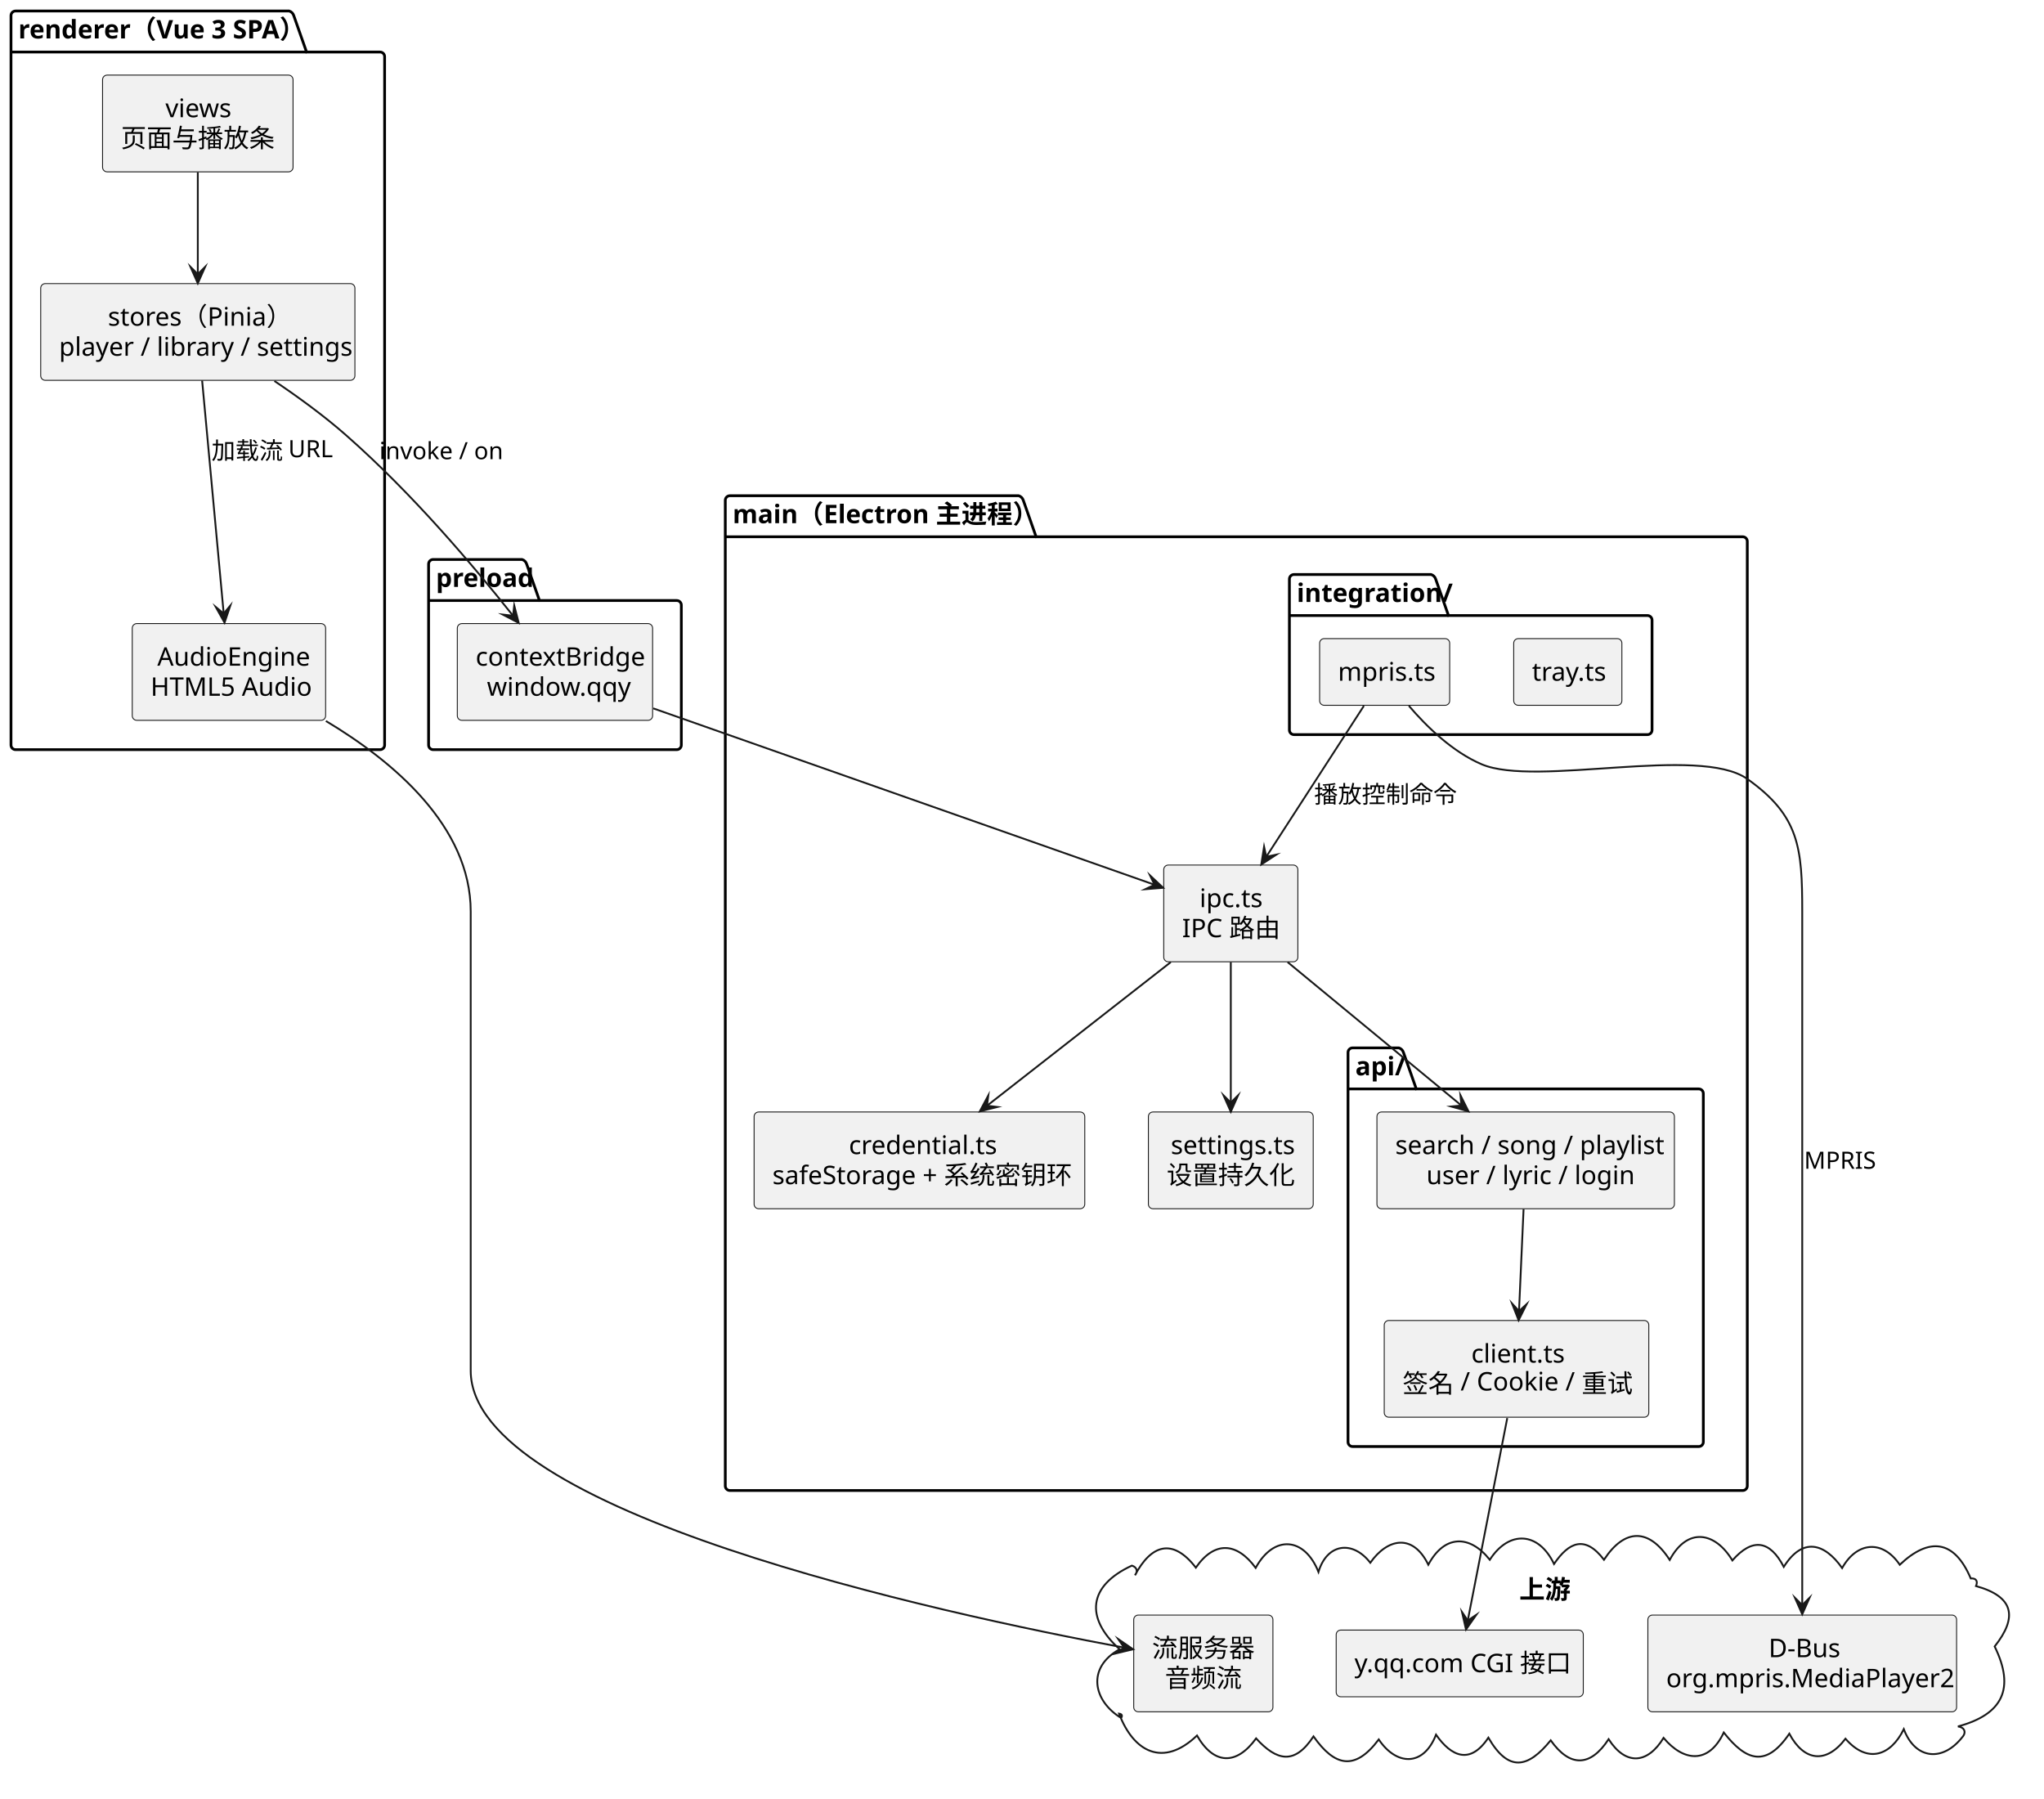
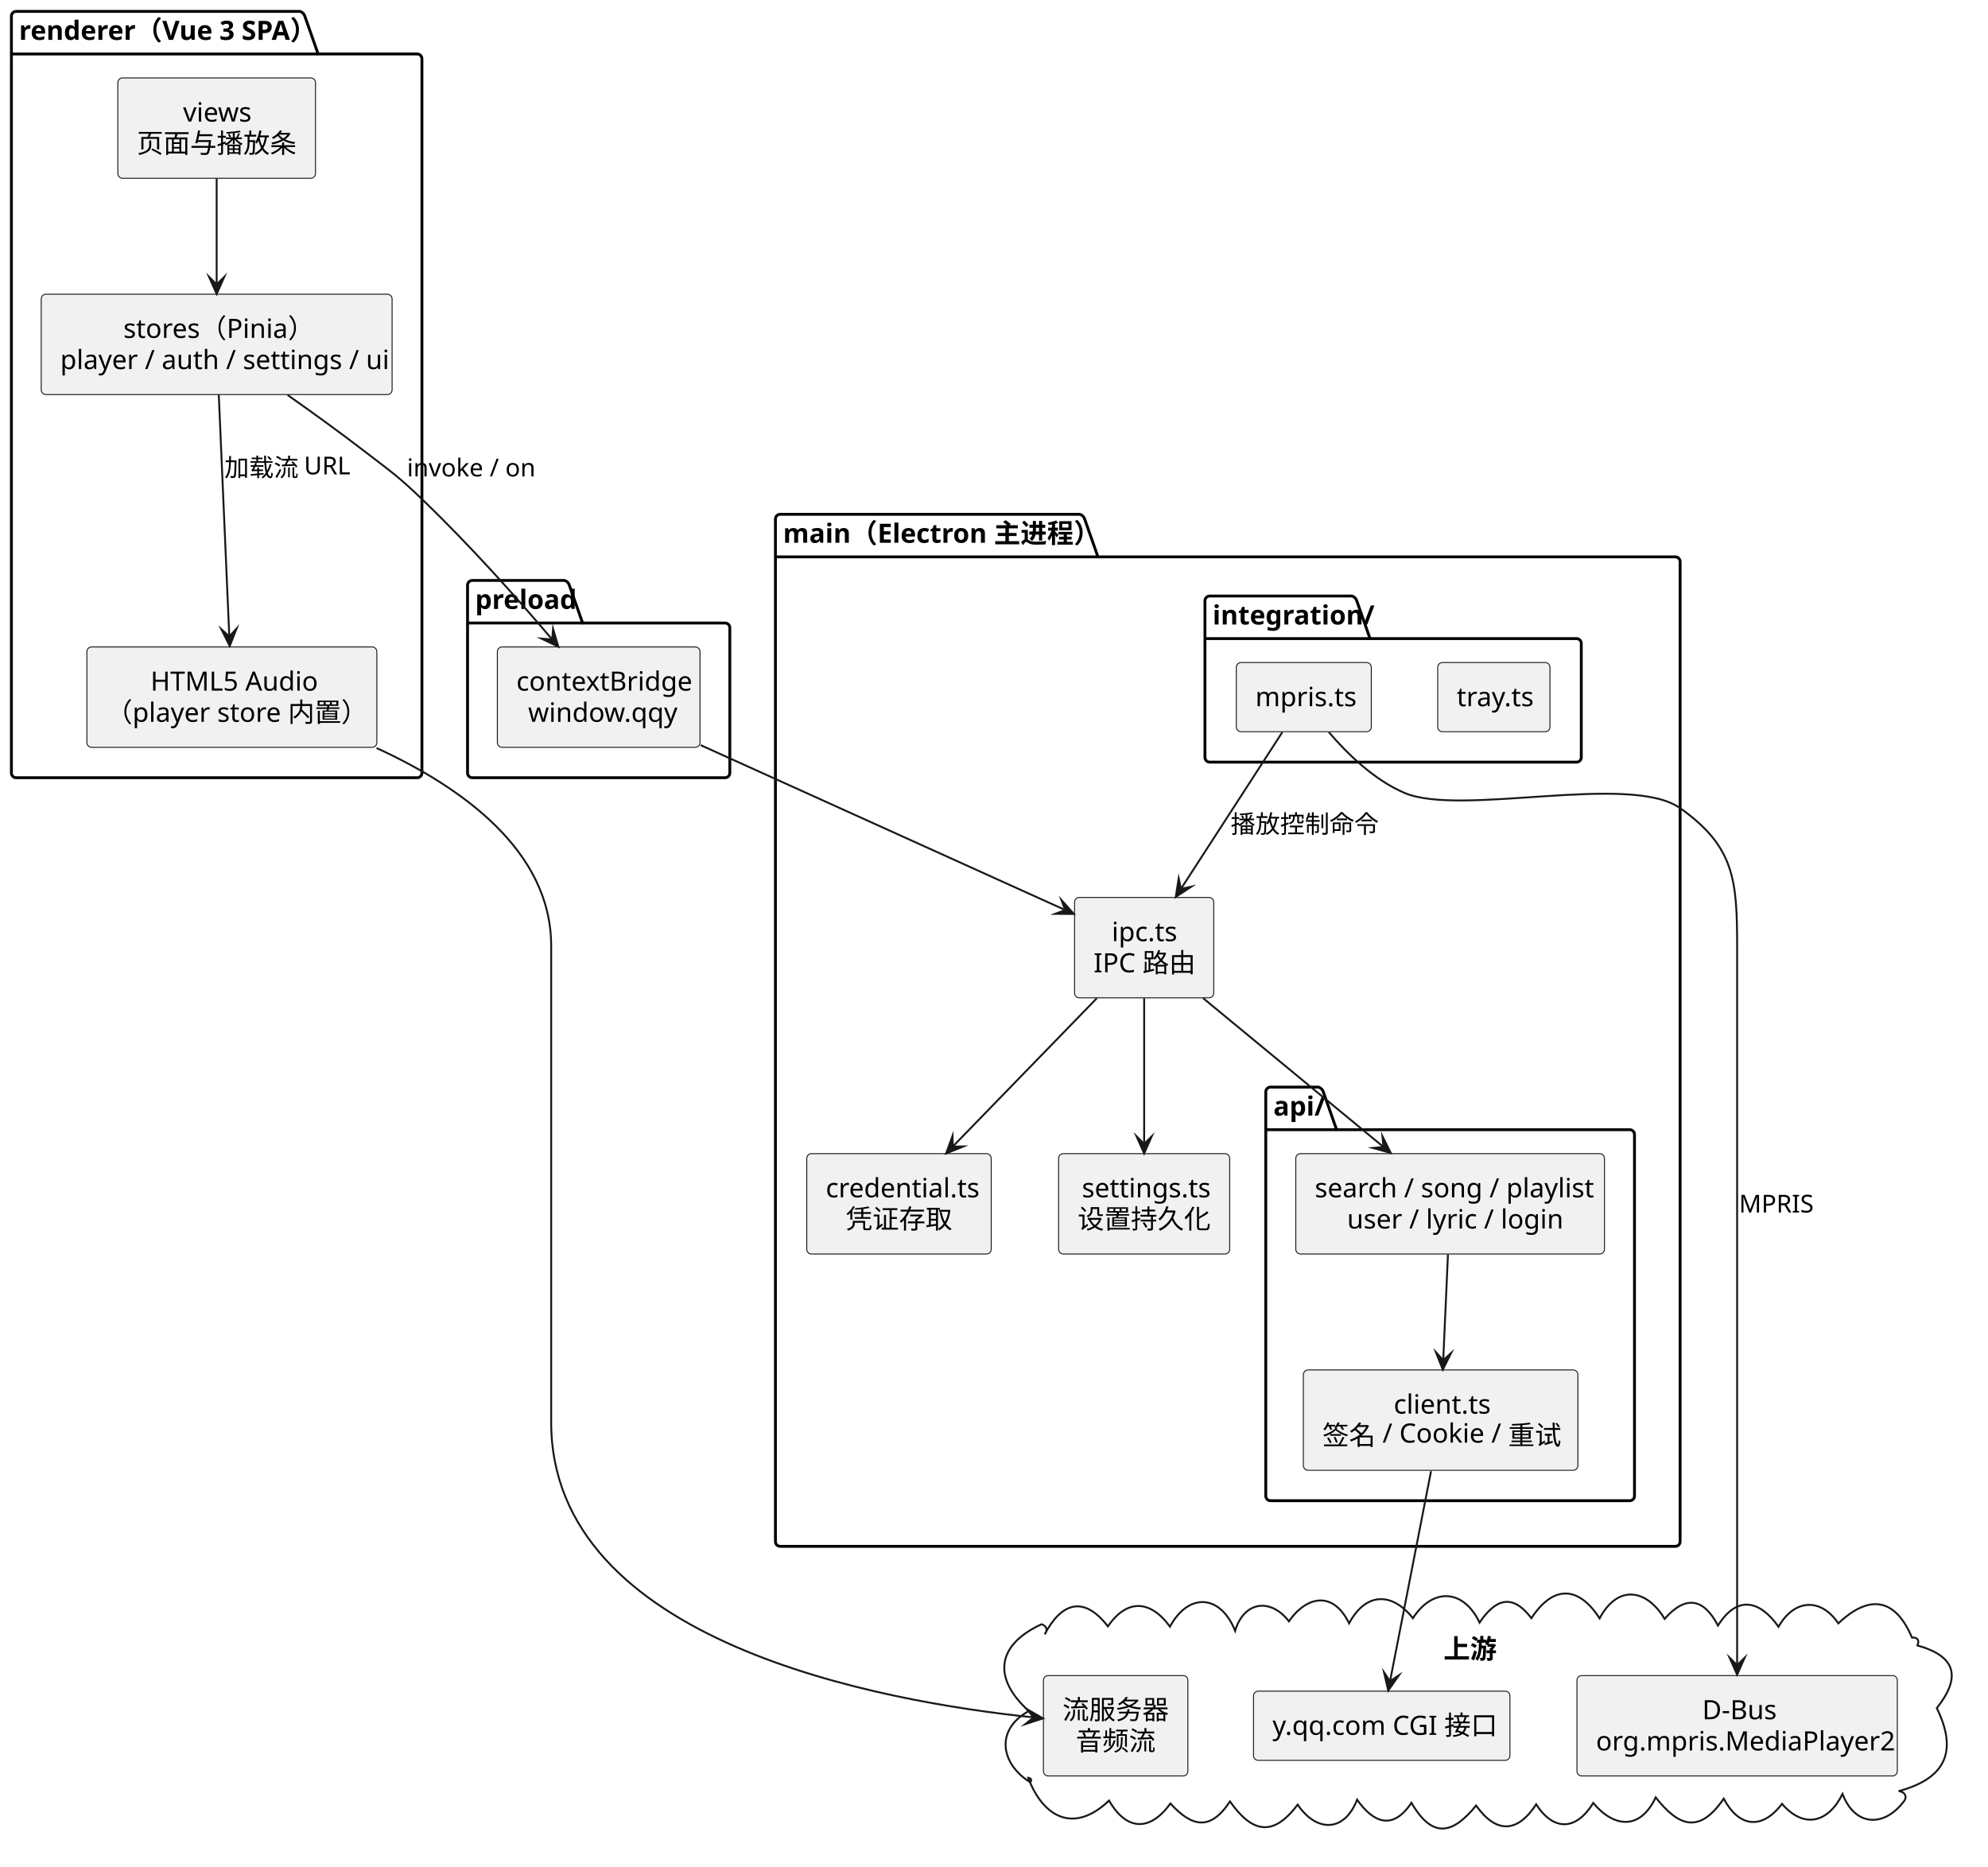
- <svg xmlns="http://www.w3.org/2000/svg" version="1.1" data-diagram-type="DESCRIPTION" style="width:1116px;height:982px;background:#FFFFFF;" width="1116px" height="982px" viewBox="0 0 1116 982" zoomAndPan="magnify" preserveAspectRatio="none" contentStyleType="text/css">
+ <svg xmlns="http://www.w3.org/2000/svg" version="1.1" data-diagram-type="DESCRIPTION" style="width:1046px;height:982px;background:#FFFFFF;" width="1046px" height="982px" viewBox="0 0 1046 982" zoomAndPan="magnify" preserveAspectRatio="none" contentStyleType="text/css">
  <defs />
  <g font-family="sans-serif" lengthAdjust="spacing">
    <g class="cluster" data-qualified-name="renderer.Vue 3 SPA." id="ent0001" data-source-line="5">
-       <path d="M8.5,6 L157.881,6 A3.75,3.75 0 0 1 160.381,8.5 L167.381,28.406 L207.5,28.406 A2.5,2.5 0 0 1 210,30.906 L210,406.73 A2.5,2.5 0 0 1 207.5,409.23 L8.5,409.23 A2.5,2.5 0 0 1 6,406.73 L6,8.5 A2.5,2.5 0 0 1 8.5,6" style="stroke:#000;stroke-width:1.5;" fill="none" />
+       <path d="M8.5,6 L157.881,6 A3.75,3.75 0 0 1 160.381,8.5 L167.381,28.406 L219.5,28.406 A2.5,2.5 0 0 1 222,30.906 L222,406.73 A2.5,2.5 0 0 1 219.5,409.23 L8.5,409.23 A2.5,2.5 0 0 1 6,406.73 L6,8.5 A2.5,2.5 0 0 1 8.5,6" style="stroke:#000;stroke-width:1.5;" fill="none" />
      <line x1="6" y1="28.406" x2="167.381" y2="28.406" style="stroke:#000;stroke-width:1.5;" />
      <text x="10" y="20.988" fill="#000" font-size="14" textLength="148.381" font-weight="700">renderer（Vue 3 SPA）</text>
    </g>
    <g class="cluster" data-qualified-name="preload" id="ent0005" data-source-line="11">
-       <path d="M236.5,305.42 L285.044,305.42 A3.75,3.75 0 0 1 287.544,307.92 L294.544,327.826 L369.5,327.826 A2.5,2.5 0 0 1 372,330.326 L372,406.73 A2.5,2.5 0 0 1 369.5,409.23 L236.5,409.23 A2.5,2.5 0 0 1 234,406.73 L234,307.92 A2.5,2.5 0 0 1 236.5,305.42" style="stroke:#000;stroke-width:1.5;" fill="none" />
-       <line x1="234" y1="327.826" x2="294.544" y2="327.826" style="stroke:#000;stroke-width:1.5;" />
-       <text x="238" y="320.408" fill="#000" font-size="14" textLength="47.544" font-weight="700">preload</text>
+       <path d="M248.5,305.42 L297.044,305.42 A3.75,3.75 0 0 1 299.544,307.92 L306.544,327.826 L381.5,327.826 A2.5,2.5 0 0 1 384,330.326 L384,406.73 A2.5,2.5 0 0 1 381.5,409.23 L248.5,409.23 A2.5,2.5 0 0 1 246,406.73 L246,307.92 A2.5,2.5 0 0 1 248.5,305.42" style="stroke:#000;stroke-width:1.5;" fill="none" />
+       <line x1="246" y1="327.826" x2="306.544" y2="327.826" style="stroke:#000;stroke-width:1.5;" />
+       <text x="250" y="320.408" fill="#000" font-size="14" textLength="47.544" font-weight="700">preload</text>
    </g>
    <g class="cluster" data-qualified-name="main.Electron ...." id="ent0007" data-source-line="15">
-       <path d="M398.5,270.62 L556.2,270.62 A3.75,3.75 0 0 1 558.7,273.12 L565.7,293.026 L951.5,293.026 A2.5,2.5 0 0 1 954,295.526 L954,811.17 A2.5,2.5 0 0 1 951.5,813.67 L398.5,813.67 A2.5,2.5 0 0 1 396,811.17 L396,273.12 A2.5,2.5 0 0 1 398.5,270.62" style="stroke:#000;stroke-width:1.5;" fill="none" />
-       <line x1="396" y1="293.026" x2="565.7" y2="293.026" style="stroke:#000;stroke-width:1.5;" />
-       <text x="400" y="285.608" fill="#000" font-size="14" textLength="156.7" font-weight="700">main（Electron 主进程）</text>
+       <path d="M410.5,270.62 L568.2,270.62 A3.75,3.75 0 0 1 570.7,273.12 L577.7,293.026 L881.5,293.026 A2.5,2.5 0 0 1 884,295.526 L884,811.17 A2.5,2.5 0 0 1 881.5,813.67 L410.5,813.67 A2.5,2.5 0 0 1 408,811.17 L408,273.12 A2.5,2.5 0 0 1 410.5,270.62" style="stroke:#000;stroke-width:1.5;" fill="none" />
+       <line x1="408" y1="293.026" x2="577.7" y2="293.026" style="stroke:#000;stroke-width:1.5;" />
+       <text x="412" y="285.608" fill="#000" font-size="14" textLength="156.7" font-weight="700">main（Electron 主进程）</text>
    </g>
    <g class="cluster" data-qualified-name="main.Electron .....api." id="ent0009" data-source-line="18">
-       <path d="M738.5,572.04 L763.768,572.04 A3.75,3.75 0 0 1 766.268,574.54 L773.268,594.446 L927.5,594.446 A2.5,2.5 0 0 1 930,596.946 L930,787.17 A2.5,2.5 0 0 1 927.5,789.67 L738.5,789.67 A2.5,2.5 0 0 1 736,787.17 L736,574.54 A2.5,2.5 0 0 1 738.5,572.04" style="stroke:#000;stroke-width:1.5;" fill="none" />
-       <line x1="736" y1="594.446" x2="773.268" y2="594.446" style="stroke:#000;stroke-width:1.5;" />
-       <text x="740" y="587.028" fill="#000" font-size="14" textLength="24.268" font-weight="700">api/</text>
+       <path d="M668.5,572.04 L693.768,572.04 A3.75,3.75 0 0 1 696.268,574.54 L703.268,594.446 L857.5,594.446 A2.5,2.5 0 0 1 860,596.946 L860,787.17 A2.5,2.5 0 0 1 857.5,789.67 L668.5,789.67 A2.5,2.5 0 0 1 666,787.17 L666,574.54 A2.5,2.5 0 0 1 668.5,572.04" style="stroke:#000;stroke-width:1.5;" fill="none" />
+       <line x1="666" y1="594.446" x2="703.268" y2="594.446" style="stroke:#000;stroke-width:1.5;" />
+       <text x="670" y="587.028" fill="#000" font-size="14" textLength="24.268" font-weight="700">api/</text>
    </g>
    <g class="cluster" data-qualified-name="main.Electron .....integration." id="ent0014" data-source-line="26">
-       <path d="M706.5,313.62 L781.355,313.62 A3.75,3.75 0 0 1 783.855,316.12 L790.855,336.026 L899.5,336.026 A2.5,2.5 0 0 1 902,338.526 L902,398.53 A2.5,2.5 0 0 1 899.5,401.03 L706.5,401.03 A2.5,2.5 0 0 1 704,398.53 L704,316.12 A2.5,2.5 0 0 1 706.5,313.62" style="stroke:#000;stroke-width:1.5;" fill="none" />
-       <line x1="704" y1="336.026" x2="790.855" y2="336.026" style="stroke:#000;stroke-width:1.5;" />
-       <text x="708" y="328.608" fill="#000" font-size="14" textLength="73.855" font-weight="700">integration/</text>
+       <path d="M636.5,313.62 L711.355,313.62 A3.75,3.75 0 0 1 713.855,316.12 L720.855,336.026 L829.5,336.026 A2.5,2.5 0 0 1 832,338.526 L832,398.53 A2.5,2.5 0 0 1 829.5,401.03 L636.5,401.03 A2.5,2.5 0 0 1 634,398.53 L634,316.12 A2.5,2.5 0 0 1 636.5,313.62" style="stroke:#000;stroke-width:1.5;" fill="none" />
+       <line x1="634" y1="336.026" x2="720.855" y2="336.026" style="stroke:#000;stroke-width:1.5;" />
+       <text x="638" y="328.608" fill="#000" font-size="14" textLength="73.855" font-weight="700">integration/</text>
    </g>
    <g class="cluster" data-qualified-name=".." id="ent0017" data-source-line="32">
-       <path d="M619.678,859.941 C628.381,843.487 640.069,839.155 652.916,855.777 C663.204,840.902 675.409,842.068 685.58,855.91 C695.56,837.643 712.309,839.095 719.869,858.133 C724.525,842.521 738.524,840.66 748.16,853.112 C757.593,839.695 771.443,836.964 779.841,854.182 C788.535,837.92 802.279,837.474 813.411,851.478 C824.002,835.118 840.117,836.227 848.48,853.782 C856.644,841.751 865.42,837.896 875.757,851.467 C887.12,834.18 900.374,834.136 911.64,851.566 C921.315,833.489 936.451,836.197 945.859,851.836 C956.827,839.327 966.346,840.802 973.924,855.352 C984.185,838.979 996.14,842.314 1005.785,856.004 C1013.723,841.808 1027.704,840.179 1037.254,854.206 C1053.25,839.04 1067.008,840.476 1076,861.67 C1079.028,861.465 1079.977,863.187 1078.881,865.835 C1099.552,871.586 1101.778,882.752 1089.059,898.81 C1100.322,921.8 1093.48,935.908 1069,942.48 C1072.467,942.853 1073.867,945.621 1071.347,948.377 C1060.803,961.783 1045.813,960.743 1039.453,943.957 C1032.228,958.693 1019.494,962.853 1007.613,949.175 C997.012,963.096 984.965,961.469 976.943,946.442 C964.17,965.172 953.306,961.215 941.162,945.783 C932.924,963.167 919.254,961.757 908.291,948.729 C899.563,962.965 887.688,964.035 878.284,949.433 C868.353,964.609 857.186,964.905 846.665,950.054 C834.198,965.357 823.647,967.548 812.635,948.609 C802.703,963.527 792.46,958.958 784.056,946.985 C777.142,964.669 762.338,963.845 752.78,949.573 C739.682,967.02 728.685,964.241 717.158,947.915 C706.802,963.612 697.151,961.365 685.82,949.002 C675.107,963.807 662.759,963.506 653.542,947.438 C634.925,965.209 618.801,956.187 611,935.48 C612.525,935.676 612.977,936.52 612.14,937.851 C596.838,928.516 593.118,910.419 611.3,900.334 C592.224,883.051 594.2,865.663 618,854.67 C620.627,855.474 621.464,857.732 619.678,859.941" style="stroke:#181818;stroke-width:1;" fill="none" />
-       <text x="829.5" y="872.658" fill="#000" font-size="14" textLength="28" font-weight="700">上游</text>
+       <path d="M549.678,859.941 C558.381,843.487 570.069,839.155 582.916,855.777 C593.204,840.902 605.409,842.068 615.58,855.91 C625.56,837.643 642.309,839.095 649.869,858.133 C654.525,842.521 668.524,840.66 678.16,853.112 C687.593,839.695 701.443,836.964 709.841,854.182 C718.535,837.92 732.279,837.474 743.411,851.478 C754.002,835.118 770.117,836.227 778.48,853.782 C786.644,841.751 795.42,837.896 805.757,851.467 C817.12,834.18 830.374,834.136 841.64,851.566 C851.315,833.489 866.451,836.197 875.859,851.836 C886.827,839.327 896.346,840.802 903.924,855.352 C914.185,838.979 926.14,842.314 935.785,856.004 C943.723,841.808 957.704,840.179 967.254,854.206 C983.25,839.04 997.008,840.476 1006,861.67 C1009.028,861.465 1009.977,863.187 1008.881,865.835 C1029.552,871.586 1031.778,882.752 1019.059,898.81 C1030.322,921.8 1023.48,935.908 999,942.48 C1002.467,942.853 1003.867,945.621 1001.347,948.377 C990.803,961.783 975.813,960.743 969.453,943.957 C962.228,958.693 949.494,962.853 937.613,949.175 C927.012,963.096 914.965,961.469 906.943,946.442 C894.17,965.172 883.306,961.215 871.162,945.783 C862.924,963.167 849.254,961.757 838.291,948.729 C829.563,962.965 817.688,964.035 808.284,949.433 C798.353,964.609 787.186,964.905 776.665,950.054 C764.198,965.357 753.647,967.548 742.635,948.609 C732.703,963.527 722.46,958.958 714.056,946.985 C707.142,964.669 692.338,963.845 682.78,949.573 C669.682,967.02 658.685,964.241 647.158,947.915 C636.802,963.612 627.151,961.365 615.82,949.002 C605.107,963.807 592.759,963.506 583.542,947.438 C564.925,965.209 548.801,956.187 541,935.48 C542.525,935.676 542.977,936.52 542.14,937.851 C526.838,928.516 523.118,910.419 541.3,900.334 C522.224,883.051 524.2,865.663 548,854.67 C550.627,855.474 551.464,857.732 549.678,859.941" style="stroke:#181818;stroke-width:1;" fill="none" />
+       <text x="759.5" y="872.658" fill="#000" font-size="14" textLength="28" font-weight="700">上游</text>
    </g>
    <g class="entity" data-qualified-name="renderer.Vue 3 SPA..V" id="ent0002" data-source-line="6">
-       <rect x="56" y="41" width="104" height="52.813" fill="#F1F1F1" style="stroke:#181818;stroke-width:0.5;" rx="2.5" ry="2.5" />
-       <text x="90.322" y="63.988" fill="#000" font-size="14" textLength="35.355">views</text>
-       <text x="66" y="80.395" fill="#000" font-size="14" textLength="84">页面与播放条</text>
+       <rect x="62" y="41" width="104" height="52.813" fill="#F1F1F1" style="stroke:#181818;stroke-width:0.5;" rx="2.5" ry="2.5" />
+       <text x="96.322" y="63.988" fill="#000" font-size="14" textLength="35.355">views</text>
+       <text x="72" y="80.395" fill="#000" font-size="14" textLength="84">页面与播放条</text>
    </g>
    <g class="entity" data-qualified-name="renderer.Vue 3 SPA..ST" id="ent0003" data-source-line="7">
-       <rect x="22.23" y="154.81" width="171.546" height="52.813" fill="#F1F1F1" style="stroke:#181818;stroke-width:0.5;" rx="2.5" ry="2.5" />
-       <text x="58.918" y="177.798" fill="#000" font-size="14" textLength="98.171">stores（Pinia）</text>
-       <text x="32.23" y="194.205" fill="#000" font-size="14" textLength="151.546">player / library / settings</text>
+       <rect x="21.69" y="154.81" width="184.616" height="52.813" fill="#F1F1F1" style="stroke:#181818;stroke-width:0.5;" rx="2.5" ry="2.5" />
+       <text x="64.913" y="177.798" fill="#000" font-size="14" textLength="98.171">stores（Pinia）</text>
+       <text x="31.69" y="194.205" fill="#000" font-size="14" textLength="164.616">player / auth / settings / ui</text>
    </g>
    <g class="entity" data-qualified-name="renderer.Vue 3 SPA..AU" id="ent0004" data-source-line="8">
-       <rect x="72.21" y="340.42" width="105.579" height="52.813" fill="#F1F1F1" style="stroke:#181818;stroke-width:0.5;" rx="2.5" ry="2.5" />
-       <text x="85.877" y="363.408" fill="#000" font-size="14" textLength="78.244">AudioEngine</text>
-       <text x="82.21" y="379.815" fill="#000" font-size="14" textLength="85.579">HTML5 Audio</text>
+       <rect x="45.71" y="340.42" width="152.576" height="52.813" fill="#F1F1F1" style="stroke:#181818;stroke-width:0.5;" rx="2.5" ry="2.5" />
+       <text x="79.208" y="363.408" fill="#000" font-size="14" textLength="85.579">HTML5 Audio</text>
+       <text x="55.71" y="379.815" fill="#000" font-size="14" textLength="132.576">（player store 内置）</text>
    </g>
    <g class="entity" data-qualified-name="preload.PB" id="ent0006" data-source-line="12">
-       <rect x="249.69" y="340.42" width="106.625" height="52.813" fill="#F1F1F1" style="stroke:#181818;stroke-width:0.5;" rx="2.5" ry="2.5" />
-       <text x="259.69" y="363.408" fill="#000" font-size="14" textLength="86.625">contextBridge</text>
-       <text x="265.859" y="379.815" fill="#000" font-size="14" textLength="74.286">window.qqy</text>
+       <rect x="261.69" y="340.42" width="106.625" height="52.813" fill="#F1F1F1" style="stroke:#181818;stroke-width:0.5;" rx="2.5" ry="2.5" />
+       <text x="271.69" y="363.408" fill="#000" font-size="14" textLength="86.625">contextBridge</text>
+       <text x="277.859" y="379.815" fill="#000" font-size="14" textLength="74.286">window.qqy</text>
    </g>
    <g class="entity" data-qualified-name="main.Electron .....IPC" id="ent0008" data-source-line="16">
-       <rect x="635.39" y="472.23" width="73.224" height="52.813" fill="#F1F1F1" style="stroke:#181818;stroke-width:0.5;" rx="2.5" ry="2.5" />
-       <text x="654.957" y="495.218" fill="#000" font-size="14" textLength="34.091">ipc.ts</text>
-       <text x="645.39" y="511.625" fill="#000" font-size="14" textLength="53.224">IPC 路由</text>
+       <rect x="565.39" y="472.23" width="73.224" height="52.813" fill="#F1F1F1" style="stroke:#181818;stroke-width:0.5;" rx="2.5" ry="2.5" />
+       <text x="584.957" y="495.218" fill="#000" font-size="14" textLength="34.091">ipc.ts</text>
+       <text x="575.39" y="511.625" fill="#000" font-size="14" textLength="53.224">IPC 路由</text>
    </g>
    <g class="entity" data-qualified-name="main.Electron .....CR" id="ent0012" data-source-line="23">
-       <rect x="411.73" y="607.04" width="180.542" height="52.813" fill="#F1F1F1" style="stroke:#181818;stroke-width:0.5;" rx="2.5" ry="2.5" />
-       <text x="463.477" y="630.028" fill="#000" font-size="14" textLength="77.048">credential.ts</text>
-       <text x="421.73" y="646.435" fill="#000" font-size="14" textLength="160.542">safeStorage + 系统密钥环</text>
+       <rect x="424.48" y="607.04" width="97.048" height="52.813" fill="#F1F1F1" style="stroke:#181818;stroke-width:0.5;" rx="2.5" ry="2.5" />
+       <text x="434.48" y="630.028" fill="#000" font-size="14" textLength="77.048">credential.ts</text>
+       <text x="445.004" y="646.435" fill="#000" font-size="14" textLength="56">凭证存取</text>
    </g>
    <g class="entity" data-qualified-name="main.Electron .....SE" id="ent0013" data-source-line="24">
-       <rect x="627" y="607.04" width="90" height="52.813" fill="#F1F1F1" style="stroke:#181818;stroke-width:0.5;" rx="2.5" ry="2.5" />
-       <text x="639.235" y="630.028" fill="#000" font-size="14" textLength="65.529">settings.ts</text>
-       <text x="637" y="646.435" fill="#000" font-size="14" textLength="70">设置持久化</text>
+       <rect x="557" y="607.04" width="90" height="52.813" fill="#F1F1F1" style="stroke:#181818;stroke-width:0.5;" rx="2.5" ry="2.5" />
+       <text x="569.235" y="630.028" fill="#000" font-size="14" textLength="65.529">settings.ts</text>
+       <text x="567" y="646.435" fill="#000" font-size="14" textLength="70">设置持久化</text>
    </g>
    <g class="entity" data-qualified-name="main.Electron .....api..CL" id="ent0010" data-source-line="19">
-       <rect x="755.78" y="720.85" width="144.448" height="52.813" fill="#F1F1F1" style="stroke:#181818;stroke-width:0.5;" rx="2.5" ry="2.5" />
-       <text x="803.319" y="743.838" fill="#000" font-size="14" textLength="49.369">client.ts</text>
-       <text x="765.78" y="760.245" fill="#000" font-size="14" textLength="124.448">签名 / Cookie / 重试</text>
+       <rect x="685.78" y="720.85" width="144.448" height="52.813" fill="#F1F1F1" style="stroke:#181818;stroke-width:0.5;" rx="2.5" ry="2.5" />
+       <text x="733.319" y="743.838" fill="#000" font-size="14" textLength="49.369">client.ts</text>
+       <text x="695.78" y="760.245" fill="#000" font-size="14" textLength="124.448">签名 / Cookie / 重试</text>
    </g>
    <g class="entity" data-qualified-name="main.Electron .....api..EP" id="ent0011" data-source-line="20">
-       <rect x="751.79" y="607.04" width="162.413" height="52.813" fill="#F1F1F1" style="stroke:#181818;stroke-width:0.5;" rx="2.5" ry="2.5" />
-       <text x="761.79" y="630.028" fill="#000" font-size="14" textLength="142.413">search / song / playlist</text>
-       <text x="778.774" y="646.435" fill="#000" font-size="14" textLength="108.445">user / lyric / login</text>
+       <rect x="681.79" y="607.04" width="162.413" height="52.813" fill="#F1F1F1" style="stroke:#181818;stroke-width:0.5;" rx="2.5" ry="2.5" />
+       <text x="691.79" y="630.028" fill="#000" font-size="14" textLength="142.413">search / song / playlist</text>
+       <text x="708.774" y="646.435" fill="#000" font-size="14" textLength="108.445">user / lyric / login</text>
    </g>
    <g class="entity" data-qualified-name="main.Electron .....integration..MP" id="ent0015" data-source-line="27">
-       <rect x="720.5" y="348.62" width="71.01" height="36.406" fill="#F1F1F1" style="stroke:#181818;stroke-width:0.5;" rx="2.5" ry="2.5" />
-       <text x="730.5" y="371.608" fill="#000" font-size="14" textLength="51.01">mpris.ts</text>
+       <rect x="650.5" y="348.62" width="71.01" height="36.406" fill="#F1F1F1" style="stroke:#181818;stroke-width:0.5;" rx="2.5" ry="2.5" />
+       <text x="660.5" y="371.608" fill="#000" font-size="14" textLength="51.01">mpris.ts</text>
    </g>
    <g class="entity" data-qualified-name="main.Electron .....integration..TR" id="ent0016" data-source-line="28">
-       <rect x="826.47" y="348.62" width="59.061" height="36.406" fill="#F1F1F1" style="stroke:#181818;stroke-width:0.5;" rx="2.5" ry="2.5" />
-       <text x="836.47" y="371.608" fill="#000" font-size="14" textLength="39.061">tray.ts</text>
+       <rect x="756.47" y="348.62" width="59.061" height="36.406" fill="#F1F1F1" style="stroke:#181818;stroke-width:0.5;" rx="2.5" ry="2.5" />
+       <text x="766.47" y="371.608" fill="#000" font-size="14" textLength="39.061">tray.ts</text>
    </g>
    <g class="entity" data-qualified-name="...UP1" id="ent0018" data-source-line="33">
-       <rect x="729.54" y="889.87" width="134.912" height="36.406" fill="#F1F1F1" style="stroke:#181818;stroke-width:0.5;" rx="2.5" ry="2.5" />
-       <text x="739.54" y="912.858" fill="#000" font-size="14" textLength="114.912">y.qq.com CGI 接口</text>
+       <rect x="659.54" y="889.87" width="134.912" height="36.406" fill="#F1F1F1" style="stroke:#181818;stroke-width:0.5;" rx="2.5" ry="2.5" />
+       <text x="669.54" y="912.858" fill="#000" font-size="14" textLength="114.912">y.qq.com CGI 接口</text>
    </g>
    <g class="entity" data-qualified-name="...UP2" id="ent0019" data-source-line="34">
-       <rect x="619" y="881.67" width="76" height="52.813" fill="#F1F1F1" style="stroke:#181818;stroke-width:0.5;" rx="2.5" ry="2.5" />
-       <text x="629" y="904.658" fill="#000" font-size="14" textLength="56">流服务器</text>
-       <text x="636" y="921.065" fill="#000" font-size="14" textLength="42">音频流</text>
+       <rect x="549" y="881.67" width="76" height="52.813" fill="#F1F1F1" style="stroke:#181818;stroke-width:0.5;" rx="2.5" ry="2.5" />
+       <text x="559" y="904.658" fill="#000" font-size="14" textLength="56">流服务器</text>
+       <text x="566" y="921.065" fill="#000" font-size="14" textLength="42">音频流</text>
    </g>
    <g class="entity" data-qualified-name="...BUS" id="ent0020" data-source-line="35">
-       <rect x="899.72" y="881.67" width="168.559" height="52.813" fill="#F1F1F1" style="stroke:#181818;stroke-width:0.5;" rx="2.5" ry="2.5" />
-       <text x="965.638" y="904.658" fill="#000" font-size="14" textLength="36.723">D-Bus</text>
-       <text x="909.72" y="921.065" fill="#000" font-size="14" textLength="148.559">org.mpris.MediaPlayer2</text>
+       <rect x="829.72" y="881.67" width="168.559" height="52.813" fill="#F1F1F1" style="stroke:#181818;stroke-width:0.5;" rx="2.5" ry="2.5" />
+       <text x="895.638" y="904.658" fill="#000" font-size="14" textLength="36.723">D-Bus</text>
+       <text x="839.72" y="921.065" fill="#000" font-size="14" textLength="148.559">org.mpris.MediaPlayer2</text>
    </g>
    <g class="link" data-entity-1="ent0002" data-entity-2="ent0003" id="lnk21" data-source-line="38" data-link-type="dependency">
-       <path d="M108,94.05 C108,112.24 108,131.53 108,149.68" style="stroke:#181818;stroke-width:1;" fill="none" id="V-to-ST" />
-       <polygon points="108,154.68,112,145.68,108,149.68,104,145.68,108,154.68" fill="#181818" style="stroke:#181818;stroke-width:1;stroke-linejoin:miter;stroke-miterlimit:10;" />
+       <path d="M114,94.05 C114,112.24 114,131.53 114,149.68" style="stroke:#181818;stroke-width:1;" fill="none" id="V-to-ST" />
+       <polygon points="114,154.68,118,145.68,114,149.68,110,145.68,114,154.68" fill="#181818" style="stroke:#181818;stroke-width:1;stroke-linejoin:miter;stroke-miterlimit:10;" />
    </g>
    <g class="link" data-entity-1="ent0003" data-entity-2="ent0004" id="lnk22" data-source-line="39" data-link-type="dependency">
-       <path d="M110.36,207.74 C113.59,242.63 118.889,299.861 122.139,334.941" style="stroke:#181818;stroke-width:1;" fill="none" id="ST-to-AU" />
-       <polygon points="122.6,339.92,125.753,330.589,122.139,334.941,117.787,331.327,122.6,339.92" fill="#181818" style="stroke:#181818;stroke-width:1;stroke-linejoin:miter;stroke-miterlimit:10;" />
-       <text x="115.48" y="250.681" fill="#000" font-size="13" textLength="65.667">加载流 URL</text>
+       <path d="M115.11,207.74 C116.63,242.63 119.122,299.845 120.652,334.925" style="stroke:#181818;stroke-width:1;" fill="none" id="ST-to-AU" />
+       <polygon points="120.87,339.92,124.474,330.754,120.652,334.925,116.482,331.103,120.87,339.92" fill="#181818" style="stroke:#181818;stroke-width:1;stroke-linejoin:miter;stroke-miterlimit:10;" />
+       <text x="118.05" y="250.681" fill="#000" font-size="13" textLength="65.667">加载流 URL</text>
    </g>
    <g class="link" data-entity-1="ent0003" data-entity-2="ent0006" id="lnk23" data-source-line="40" data-link-type="dependency">
-       <path d="M149.82,207.98 C162.87,216.76 176.98,227.04 189,237.62 C225.44,269.7 258.583,308.992 280.113,336.142" style="stroke:#181818;stroke-width:1;" fill="none" id="ST-to-PB" />
-       <polygon points="283.22,340.06,280.762,330.523,280.113,336.142,274.494,335.494,283.22,340.06" fill="#181818" style="stroke:#181818;stroke-width:1;stroke-linejoin:miter;stroke-miterlimit:10;" />
-       <text x="207.1" y="250.681" fill="#000" font-size="13" textLength="63.94">invoke / on</text>
+       <path d="M151.33,207.85 C164.35,217.03 178.97,227.59 192,237.62 C205.75,248.21 209.49,250.59 222,262.62 C248.07,287.7 272.282,315.01 290.542,336.49" style="stroke:#181818;stroke-width:1;" fill="none" id="ST-to-PB" />
+       <polygon points="293.78,340.3,290.998,330.852,290.542,336.49,284.903,336.034,293.78,340.3" fill="#181818" style="stroke:#181818;stroke-width:1;stroke-linejoin:miter;stroke-miterlimit:10;" />
+       <text x="214.14" y="250.681" fill="#000" font-size="13" textLength="63.94">invoke / on</text>
    </g>
    <g class="link" data-entity-1="ent0006" data-entity-2="ent0008" id="lnk24" data-source-line="41" data-link-type="dependency">
-       <path d="M356.66,386.7 C432.61,413.42 564.813,459.93 630.353,482.99" style="stroke:#181818;stroke-width:1;" fill="none" id="PB-to-IPC" />
-       <polygon points="635.07,484.65,627.908,477.89,630.353,482.99,625.253,485.436,635.07,484.65" fill="#181818" style="stroke:#181818;stroke-width:1;stroke-linejoin:miter;stroke-miterlimit:10;" />
+       <path d="M368.65,392.09 C425.92,417.99 510.584,456.289 560.474,478.859" style="stroke:#181818;stroke-width:1;" fill="none" id="PB-to-IPC" />
+       <polygon points="565.03,480.92,558.479,473.566,560.474,478.859,555.181,480.855,565.03,480.92" fill="#181818" style="stroke:#181818;stroke-width:1;stroke-linejoin:miter;stroke-miterlimit:10;" />
    </g>
    <g class="link" data-entity-1="ent0008" data-entity-2="ent0011" id="lnk25" data-source-line="42" data-link-type="dependency">
-       <path d="M703.04,525.24 C731.46,548.69 769.443,580.019 797.923,603.509" style="stroke:#181818;stroke-width:1;" fill="none" id="IPC-to-EP" />
-       <polygon points="801.78,606.69,797.382,597.878,797.923,603.509,792.292,604.049,801.78,606.69" fill="#181818" style="stroke:#181818;stroke-width:1;stroke-linejoin:miter;stroke-miterlimit:10;" />
+       <path d="M633.04,525.24 C661.46,548.69 699.443,580.019 727.923,603.509" style="stroke:#181818;stroke-width:1;" fill="none" id="IPC-to-EP" />
+       <polygon points="731.78,606.69,727.382,597.878,727.923,603.509,722.292,604.049,731.78,606.69" fill="#181818" style="stroke:#181818;stroke-width:1;stroke-linejoin:miter;stroke-miterlimit:10;" />
    </g>
    <g class="link" data-entity-1="ent0008" data-entity-2="ent0012" id="lnk26" data-source-line="43" data-link-type="dependency">
-       <path d="M639.22,525.24 C609.22,548.69 568.97,580.121 538.91,603.611" style="stroke:#181818;stroke-width:1;" fill="none" id="IPC-to-CR" />
-       <polygon points="534.97,606.69,544.525,604.3,538.91,603.611,539.599,597.997,534.97,606.69" fill="#181818" style="stroke:#181818;stroke-width:1;stroke-linejoin:miter;stroke-miterlimit:10;" />
+       <path d="M577.13,525.24 C554.28,548.76 524.093,579.843 501.283,603.333" style="stroke:#181818;stroke-width:1;" fill="none" id="IPC-to-CR" />
+       <polygon points="497.8,606.92,506.939,603.25,501.283,603.333,501.2,597.677,497.8,606.92" fill="#181818" style="stroke:#181818;stroke-width:1;stroke-linejoin:miter;stroke-miterlimit:10;" />
    </g>
    <g class="link" data-entity-1="ent0008" data-entity-2="ent0013" id="lnk27" data-source-line="44" data-link-type="dependency">
-       <path d="M672,525.24 C672,548.76 672,578.43 672,601.92" style="stroke:#181818;stroke-width:1;" fill="none" id="IPC-to-SE" />
-       <polygon points="672,606.92,676,597.92,672,601.92,668,597.92,672,606.92" fill="#181818" style="stroke:#181818;stroke-width:1;stroke-linejoin:miter;stroke-miterlimit:10;" />
+       <path d="M602,525.24 C602,548.76 602,578.43 602,601.92" style="stroke:#181818;stroke-width:1;" fill="none" id="IPC-to-SE" />
+       <polygon points="602,606.92,606,597.92,602,601.92,598,597.92,602,606.92" fill="#181818" style="stroke:#181818;stroke-width:1;stroke-linejoin:miter;stroke-miterlimit:10;" />
    </g>
    <g class="link" data-entity-1="ent0015" data-entity-2="ent0008" id="lnk28" data-source-line="45" data-link-type="dependency">
-       <path d="M744.67,385.33 C730.25,407.62 707.947,442.093 691.357,467.723" style="stroke:#181818;stroke-width:1;" fill="none" id="MP-to-IPC" />
-       <polygon points="688.64,471.92,696.888,466.538,691.357,467.723,690.173,462.191,688.64,471.92" fill="#181818" style="stroke:#181818;stroke-width:1;stroke-linejoin:miter;stroke-miterlimit:10;" />
-       <text x="717.52" y="438.291" fill="#000" font-size="13" textLength="78">播放控制命令</text>
+       <path d="M674.67,385.33 C660.25,407.62 637.947,442.093 621.357,467.723" style="stroke:#181818;stroke-width:1;" fill="none" id="MP-to-IPC" />
+       <polygon points="618.64,471.92,626.888,466.538,621.357,467.723,620.173,462.191,618.64,471.92" fill="#181818" style="stroke:#181818;stroke-width:1;stroke-linejoin:miter;stroke-miterlimit:10;" />
+       <text x="647.52" y="438.291" fill="#000" font-size="13" textLength="78">播放控制命令</text>
    </g>
    <g class="link" data-entity-1="ent0011" data-entity-2="ent0010" id="lnk29" data-source-line="46" data-link-type="dependency">
-       <path d="M831.85,660.1 C831.04,678.28 830.173,697.575 829.363,715.735" style="stroke:#181818;stroke-width:1;" fill="none" id="EP-to-CL" />
-       <polygon points="829.14,720.73,833.537,711.917,829.363,715.735,825.545,711.561,829.14,720.73" fill="#181818" style="stroke:#181818;stroke-width:1;stroke-linejoin:miter;stroke-miterlimit:10;" />
+       <path d="M761.85,660.1 C761.04,678.28 760.173,697.575 759.363,715.735" style="stroke:#181818;stroke-width:1;" fill="none" id="EP-to-CL" />
+       <polygon points="759.14,720.73,763.537,711.917,759.363,715.735,755.545,711.561,759.14,720.73" fill="#181818" style="stroke:#181818;stroke-width:1;stroke-linejoin:miter;stroke-miterlimit:10;" />
    </g>
    <g class="link" data-entity-1="ent0010" data-entity-2="ent0018" id="lnk30" data-source-line="47" data-link-type="dependency">
-       <path d="M822.95,774.13 C816.6,806.65 806.838,856.693 801.378,884.663" style="stroke:#181818;stroke-width:1;" fill="none" id="CL-to-UP1" />
-       <polygon points="800.42,889.57,806.07,881.503,801.378,884.663,798.218,879.97,800.42,889.57" fill="#181818" style="stroke:#181818;stroke-width:1;stroke-linejoin:miter;stroke-miterlimit:10;" />
+       <path d="M752.95,774.13 C746.6,806.65 736.838,856.693 731.378,884.663" style="stroke:#181818;stroke-width:1;" fill="none" id="CL-to-UP1" />
+       <polygon points="730.42,889.57,736.07,881.503,731.378,884.663,728.218,879.97,730.42,889.57" fill="#181818" style="stroke:#181818;stroke-width:1;stroke-linejoin:miter;stroke-miterlimit:10;" />
    </g>
    <g class="link" data-entity-1="ent0004" data-entity-2="ent0019" id="lnk31" data-source-line="48" data-link-type="dependency">
-       <path d="M177.93,393.59 C214.65,415.57 257,451.03 257,497.64 C257,497.64 257,497.64 257,748.26 C257,825.59 513.615,880.784 613.735,899.434" style="stroke:#181818;stroke-width:1;" fill="none" id="AU-to-UP2" />
-       <polygon points="618.65,900.35,610.535,894.77,613.735,899.434,609.07,902.634,618.65,900.35" fill="#181818" style="stroke:#181818;stroke-width:1;stroke-linejoin:miter;stroke-miterlimit:10;" />
+       <path d="M198.14,393.61 C242.59,414 290,447.51 290,497.64 C290,497.64 290,497.64 290,748.26 C290,864.33 463.597,895.364 543.807,903.684" style="stroke:#181818;stroke-width:1;" fill="none" id="AU-to-UP2" />
+       <polygon points="548.78,904.2,540.241,899.293,543.807,903.684,539.415,907.25,548.78,904.2" fill="#181818" style="stroke:#181818;stroke-width:1;stroke-linejoin:miter;stroke-miterlimit:10;" />
    </g>
    <g class="link" data-entity-1="ent0015" data-entity-2="ent0020" id="lnk32" data-source-line="49" data-link-type="dependency">
-       <path d="M769.22,385.3 C778.88,396.6 793.03,410.43 809,417.23 C838.69,429.88 927.67,406.57 954,425.23 C982.42,445.37 984,462.8 984,497.64 C984,497.64 984,497.64 984,748.26 C984,795.13 984,844.79 984,876.22" style="stroke:#181818;stroke-width:1;" fill="none" id="MP-to-BUS" />
-       <polygon points="984,881.22,988,872.22,984,876.22,980,872.22,984,881.22" fill="#181818" style="stroke:#181818;stroke-width:1;stroke-linejoin:miter;stroke-miterlimit:10;" />
-       <text x="985" y="638.011" fill="#000" font-size="13" textLength="38.816">MPRIS</text>
+       <path d="M699.22,385.3 C708.88,396.6 723.03,410.43 739,417.23 C768.69,429.88 857.67,406.57 884,425.23 C912.42,445.37 914,462.8 914,497.64 C914,497.64 914,497.64 914,748.26 C914,795.13 914,844.79 914,876.22" style="stroke:#181818;stroke-width:1;" fill="none" id="MP-to-BUS" />
+       <polygon points="914,881.22,918,872.22,914,876.22,910,872.22,914,881.22" fill="#181818" style="stroke:#181818;stroke-width:1;stroke-linejoin:miter;stroke-miterlimit:10;" />
+       <text x="915" y="638.011" fill="#000" font-size="13" textLength="38.816">MPRIS</text>
    </g>
  </g>
</svg>
